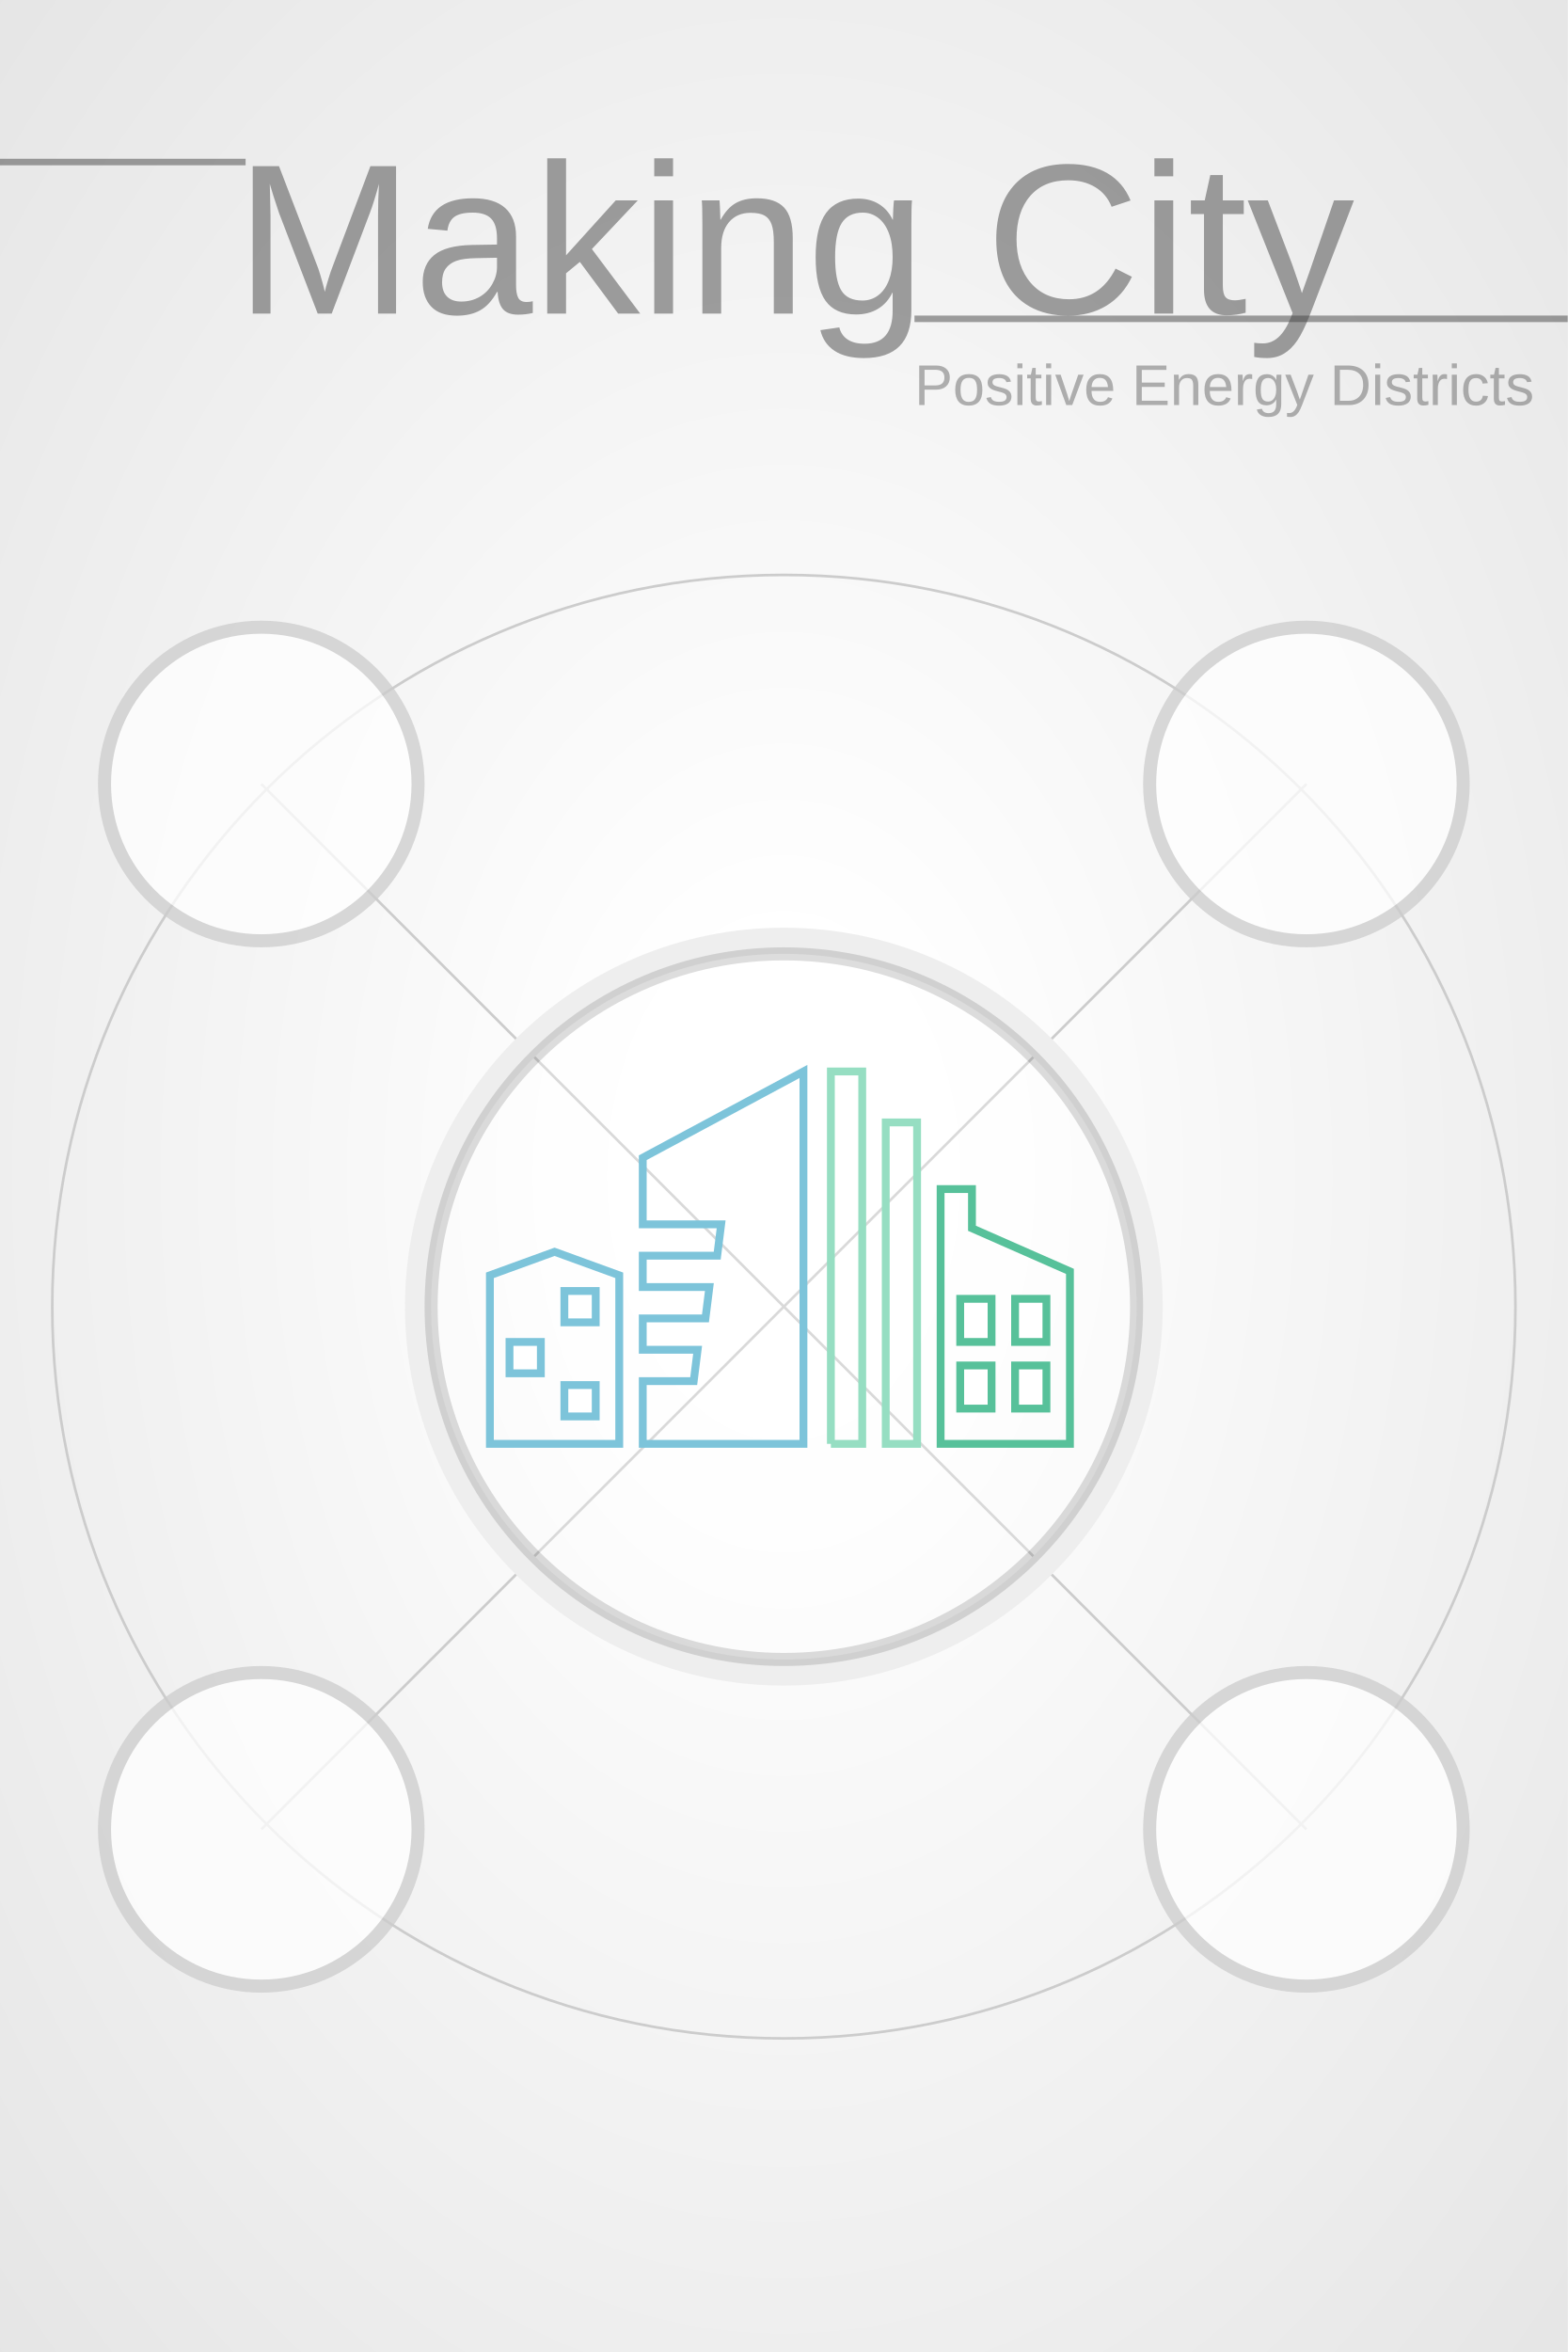
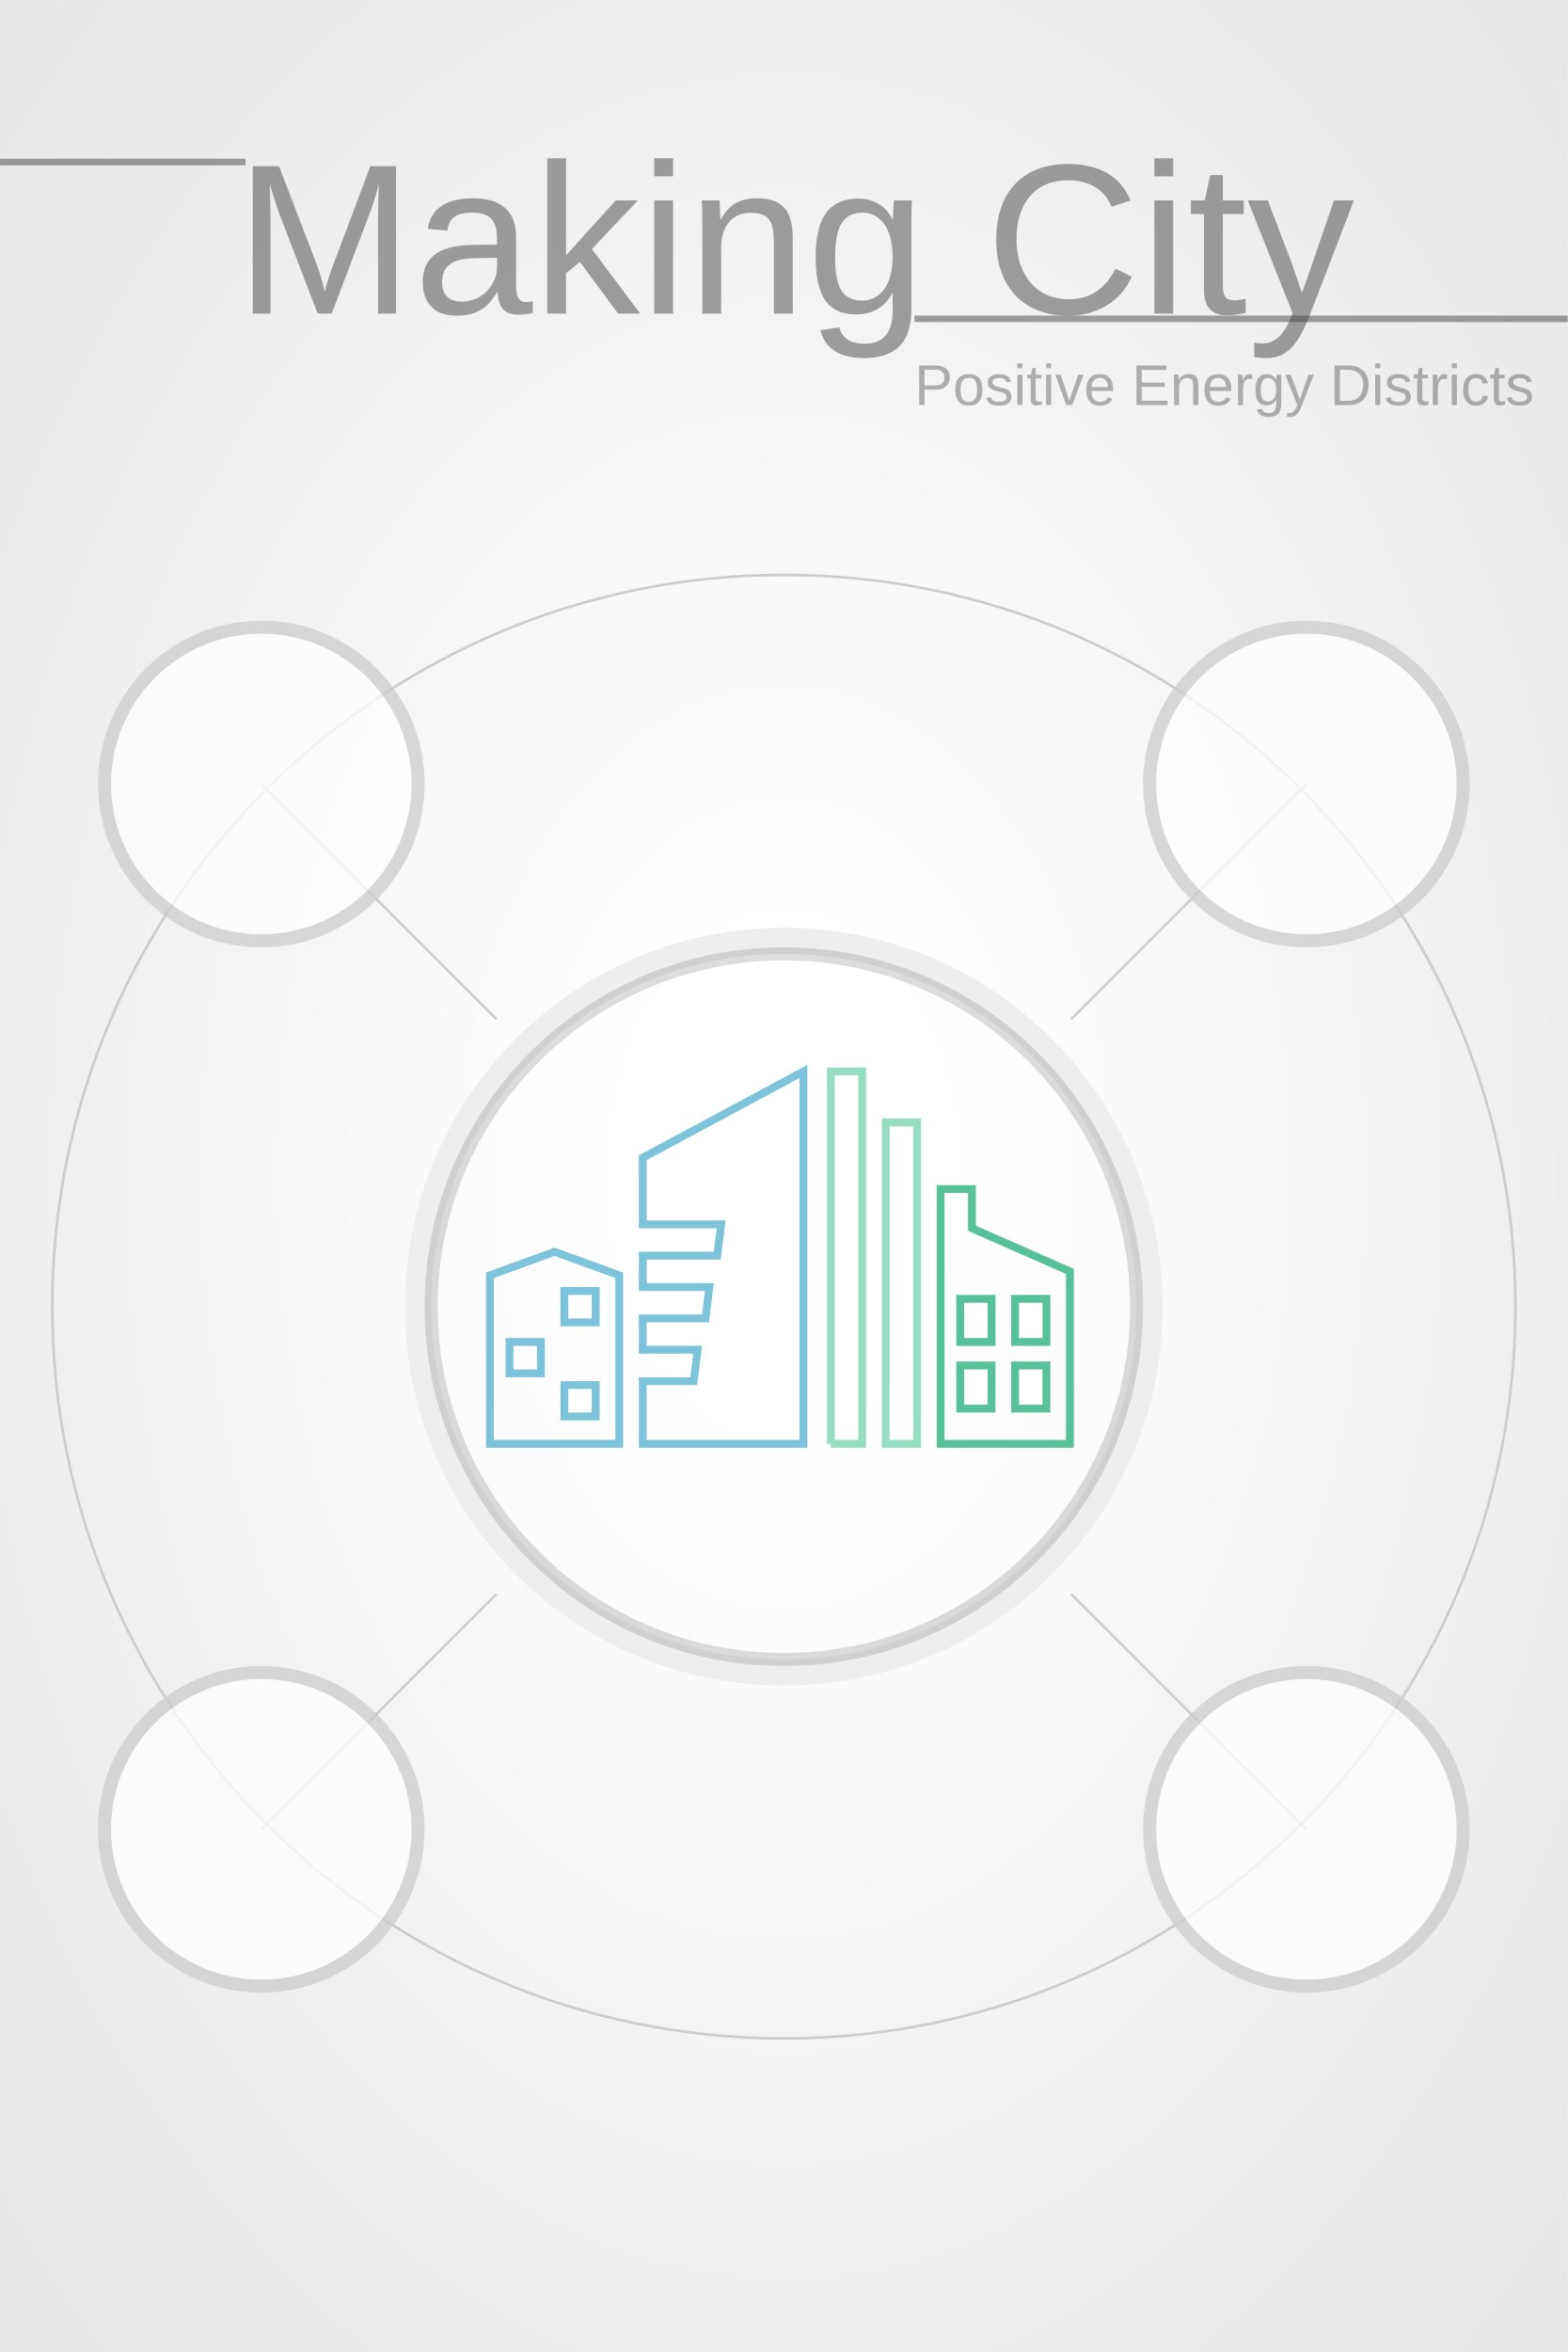
<svg xmlns="http://www.w3.org/2000/svg" width="600" height="900" viewBox="-300 -500 600 900" preserveAspectRatio="xMinYMin meet">
  <style>
.line {
	fill: none;
	stroke-width: 1;
	stroke: #ccc;
}
.circle-district {
	cursor: pointer;
}
.grid-head {
	opacity: 0.5;
	stroke-width: 2.5;
	stroke: #444;
}
</style>
  <defs>
    <radialGradient id="grad" cx="50%" cy="50%" r="100%">
      <stop offset="10%" style="stop-color:#fff; stop-opacity:1" />
      <stop offset="50%" style="stop-color:#eee; stop-opacity:1" />
      <stop offset="90%" style="stop-color:#ddd; stop-opacity:1" />
    </radialGradient>
  </defs>
  <rect x="-300" y="-500" width="600" height="900" fill="url(#grad)" stroke-width="0" stroke="#000" />
  <text x="-210" y="-380" opacity="0.5" font-family="Arial, Helvetica, sans-serif" font-size="82px" fill="#444">Making City</text>
  <path class="grid-head" d="M-300 -438 H-206" />
  <path class="grid-head" d="M50 -378 H300" />
  <text x="50" y="-345" opacity="0.4" font-family="Arial, Helvetica, sans-serif" font-size="22px" fill="#444">Positive Energy Districts</text>
-   <path class="line" d="M0,0 L200,-200" />
-   <path class="line" d="M0,0 L200,200" />
-   <path class="line" d="M0,0 L-200,-200" />
-   <path class="line" d="M0,0 L-200,200" />
+   <path class="line" d="M110,-110 L200,-200" />
+   <path class="line" d="M110,110 L200,200" />
+   <path class="line" d="M-110,-110 L-200,-200" />
+   <path class="line" d="M-110,110 L-200,200" />
  <circle cx="0" cy="0" r="280" stroke-width="1" stroke="#ccc" fill="none" />
  <path id="first-building-path" d="M0,0 L0,43 L16.5,49 L33,43 L33,0 L0,0 Z    M39,0 L39,16 L52,16 L53,24 L39,24 L39,32 L55,32 L56,40 L39,40 L39,48 L58,48 L59,56 L39,56 L39,73 L80,95 L80,0 L39,0 Z" style="stroke:#51b0ce;stroke-width:2px;stroke-dasharray:0px 0px;fill:none;transform: scaleY(-1.5) scaleX(1.5) translate(-75px,-35px);">
    <animate id="first-building-path-animate" attributeName="stroke-dashoffset" from="0" to="0" dur="2s" repeatCount="1" />
  </path>
  <path id="first-painting-path" d="M5,0 L5,39 L16.5 44 L28,39 L28,5 L5,5 Z    M15,10 L15,38 L20,38 L20,10    M44,0 L44,11 L57,11 L65,60 L44,60 L44,71 L75,88 L75,5 L44,5    M39,44 L80,44    M39,28 L80,28    M65,0 L65,73 L48,65" style="stroke:#fff;stroke-width:0px;fill:none;transform: scaleY(-1.5) scaleX(1.5) translate(-75px,-35px);" />
  <rect x="19" y="7" width="8" height="8" style="stroke:#51b0ce;stroke-width:2px;fill:#fff;transform: scaleY(-1.5) scaleX(1.5) translate(-75px,-35px);">
    <animate attributeName="opacity" from="0" to="1" dur="2s" />
  </rect>
  <rect x="5" y="18" width="8" height="8" style="stroke:#51b0ce;stroke-width:2px;fill:#fff;transform: scaleY(-1.5) scaleX(1.5) translate(-75px,-35px);">
    <animate attributeName="opacity" from="0" to="1" dur="2s" />
  </rect>
  <rect x="19" y="31" width="8" height="8" style="stroke:#51b0ce;stroke-width:2px;fill:#fff;transform: scaleY(-1.5) scaleX(1.5) translate(-75px,-35px);">
    <animate attributeName="opacity" from="0" to="1" dur="2s" />
  </rect>
  <path id="second-building-path" d="M87,0 L87,95 L95,95 L95,0 L87,0 M101,0 L101,82 L109,82 L109,0 L101,0 Z" style="stroke:#73d3ae;stroke-width:2px;stroke-dasharray:0px 0px;fill:none;transform: scaleY(-1.5) scaleX(1.5) translate(-75px,-35px);">
    <animate id="second-building-path-animate" attributeName="stroke-dashoffset" from="0" to="0" dur="2s" repeatCount="1" />
  </path>
-   <path id="second-painting-path" d="M91,0 L91,95 M105,0 L105,82" style="stroke:#fff;stroke-width:0px;fill:none;transform: scaleY(-1.5) scaleX(1.5) translate(-75px,-35px);" />
+   <path id="second-painting-path" d="M91,0 L91,95 M105,0 L105,82 Z" style="stroke:#fff;stroke-width:0px;fill:none;transform: scaleY(-1.5) scaleX(1.5) translate(-75px,-35px);" />
  <path id="third-building-path" d="M115,0 L115,65 L123,65 L123,55 L148,44 L148,0 L115,0 Z" style="stroke:#1fac78;stroke-width:2px;stroke-dasharray:0px 0px;fill:none;transform: scaleY(-1.5) scaleX(1.5) translate(-75px,-35px);">
    <animate id="third-building-path-animate" attributeName="stroke-dashoffset" from="0" to="0" dur="2s" repeatCount="1" />
  </path>
-   <path id="third-painting-path" d="M119,0 L119,65 L119,52 L144,41 L144,5 L125,5 L125,45 L140,39 L140,4 L133,4 L133,39" style="stroke:#fff;stroke-width:0px;fill:none;transform: scaleY(-1.5) scaleX(1.5) translate(-75px,-35px);" />
+   <path id="third-painting-path" d="M120,0 L120,65 L120,52 L144,41 L144,4 L125,4 L125,45 L140,39 L140,4 L133,4 L133,39" style="stroke:#fff;stroke-width:0px;fill:none;transform: scaleY(-1.5) scaleX(1.5) translate(-75px,-35px);" />
  <rect x="120" y="9" width="8" height="11" style="stroke:#1fac78;stroke-width:2px;fill:#fff;transform: scaleY(-1.5) scaleX(1.5) translate(-75px,-35px);">
    <animate attributeName="opacity" from="0" to="1" dur="2s" />
  </rect>
  <rect x="120" y="26" width="8" height="11" style="stroke:#1fac78;stroke-width:2px;fill:#fff;transform: scaleY(-1.5) scaleX(1.5) translate(-75px,-35px);">
    <animate attributeName="opacity" from="0" to="1" dur="2s" />
  </rect>
  <rect x="134" y="9" width="8" height="11" style="stroke:#1fac78;stroke-width:2px;fill:#fff;transform: scaleY(-1.5) scaleX(1.5) translate(-75px,-35px);">
    <animate attributeName="opacity" from="0" to="1" dur="2s" />
  </rect>
  <rect x="134" y="26" width="8" height="11" style="stroke:#1fac78;stroke-width:2px;fill:#fff;transform: scaleY(-1.5) scaleX(1.5) translate(-75px,-35px);">
    <animate attributeName="opacity" from="0" to="1" dur="2s" />
  </rect>
  <circle id="outer-district" cx="0" cy="0" r="140" stroke-width="10" stroke="#eee" fill="none" transform="scale(1.0)">
    <animate attributeName="r" begin="0s" dur="3s" repeatCount="indefinite" values="140;150;140" />
  </circle>
  <circle class="circle-district" id="district" cx="0" cy="0" r="135" stroke-width="5" stroke="#777" fill="#fff" opacity="0.25" transform="scale(1.0)">
    <animate attributeName="r" begin="0s" dur="3s" repeatCount="indefinite" values="135;145;135" />
  </circle>
  <circle cx="200" cy="-200" r="60" stroke-width="5" stroke="#ccc" fill="#fff" opacity="0.75" />
  <circle cx="200" cy="200" r="60" stroke-width="5" stroke="#ccc" fill="#fff" opacity="0.75" />
  <circle cx="-200" cy="-200" r="60" stroke-width="5" stroke="#ccc" fill="#fff" opacity="0.75" />
  <circle cx="-200" cy="200" r="60" stroke-width="5" stroke="#ccc" fill="#fff" opacity="0.75" />
</svg>
